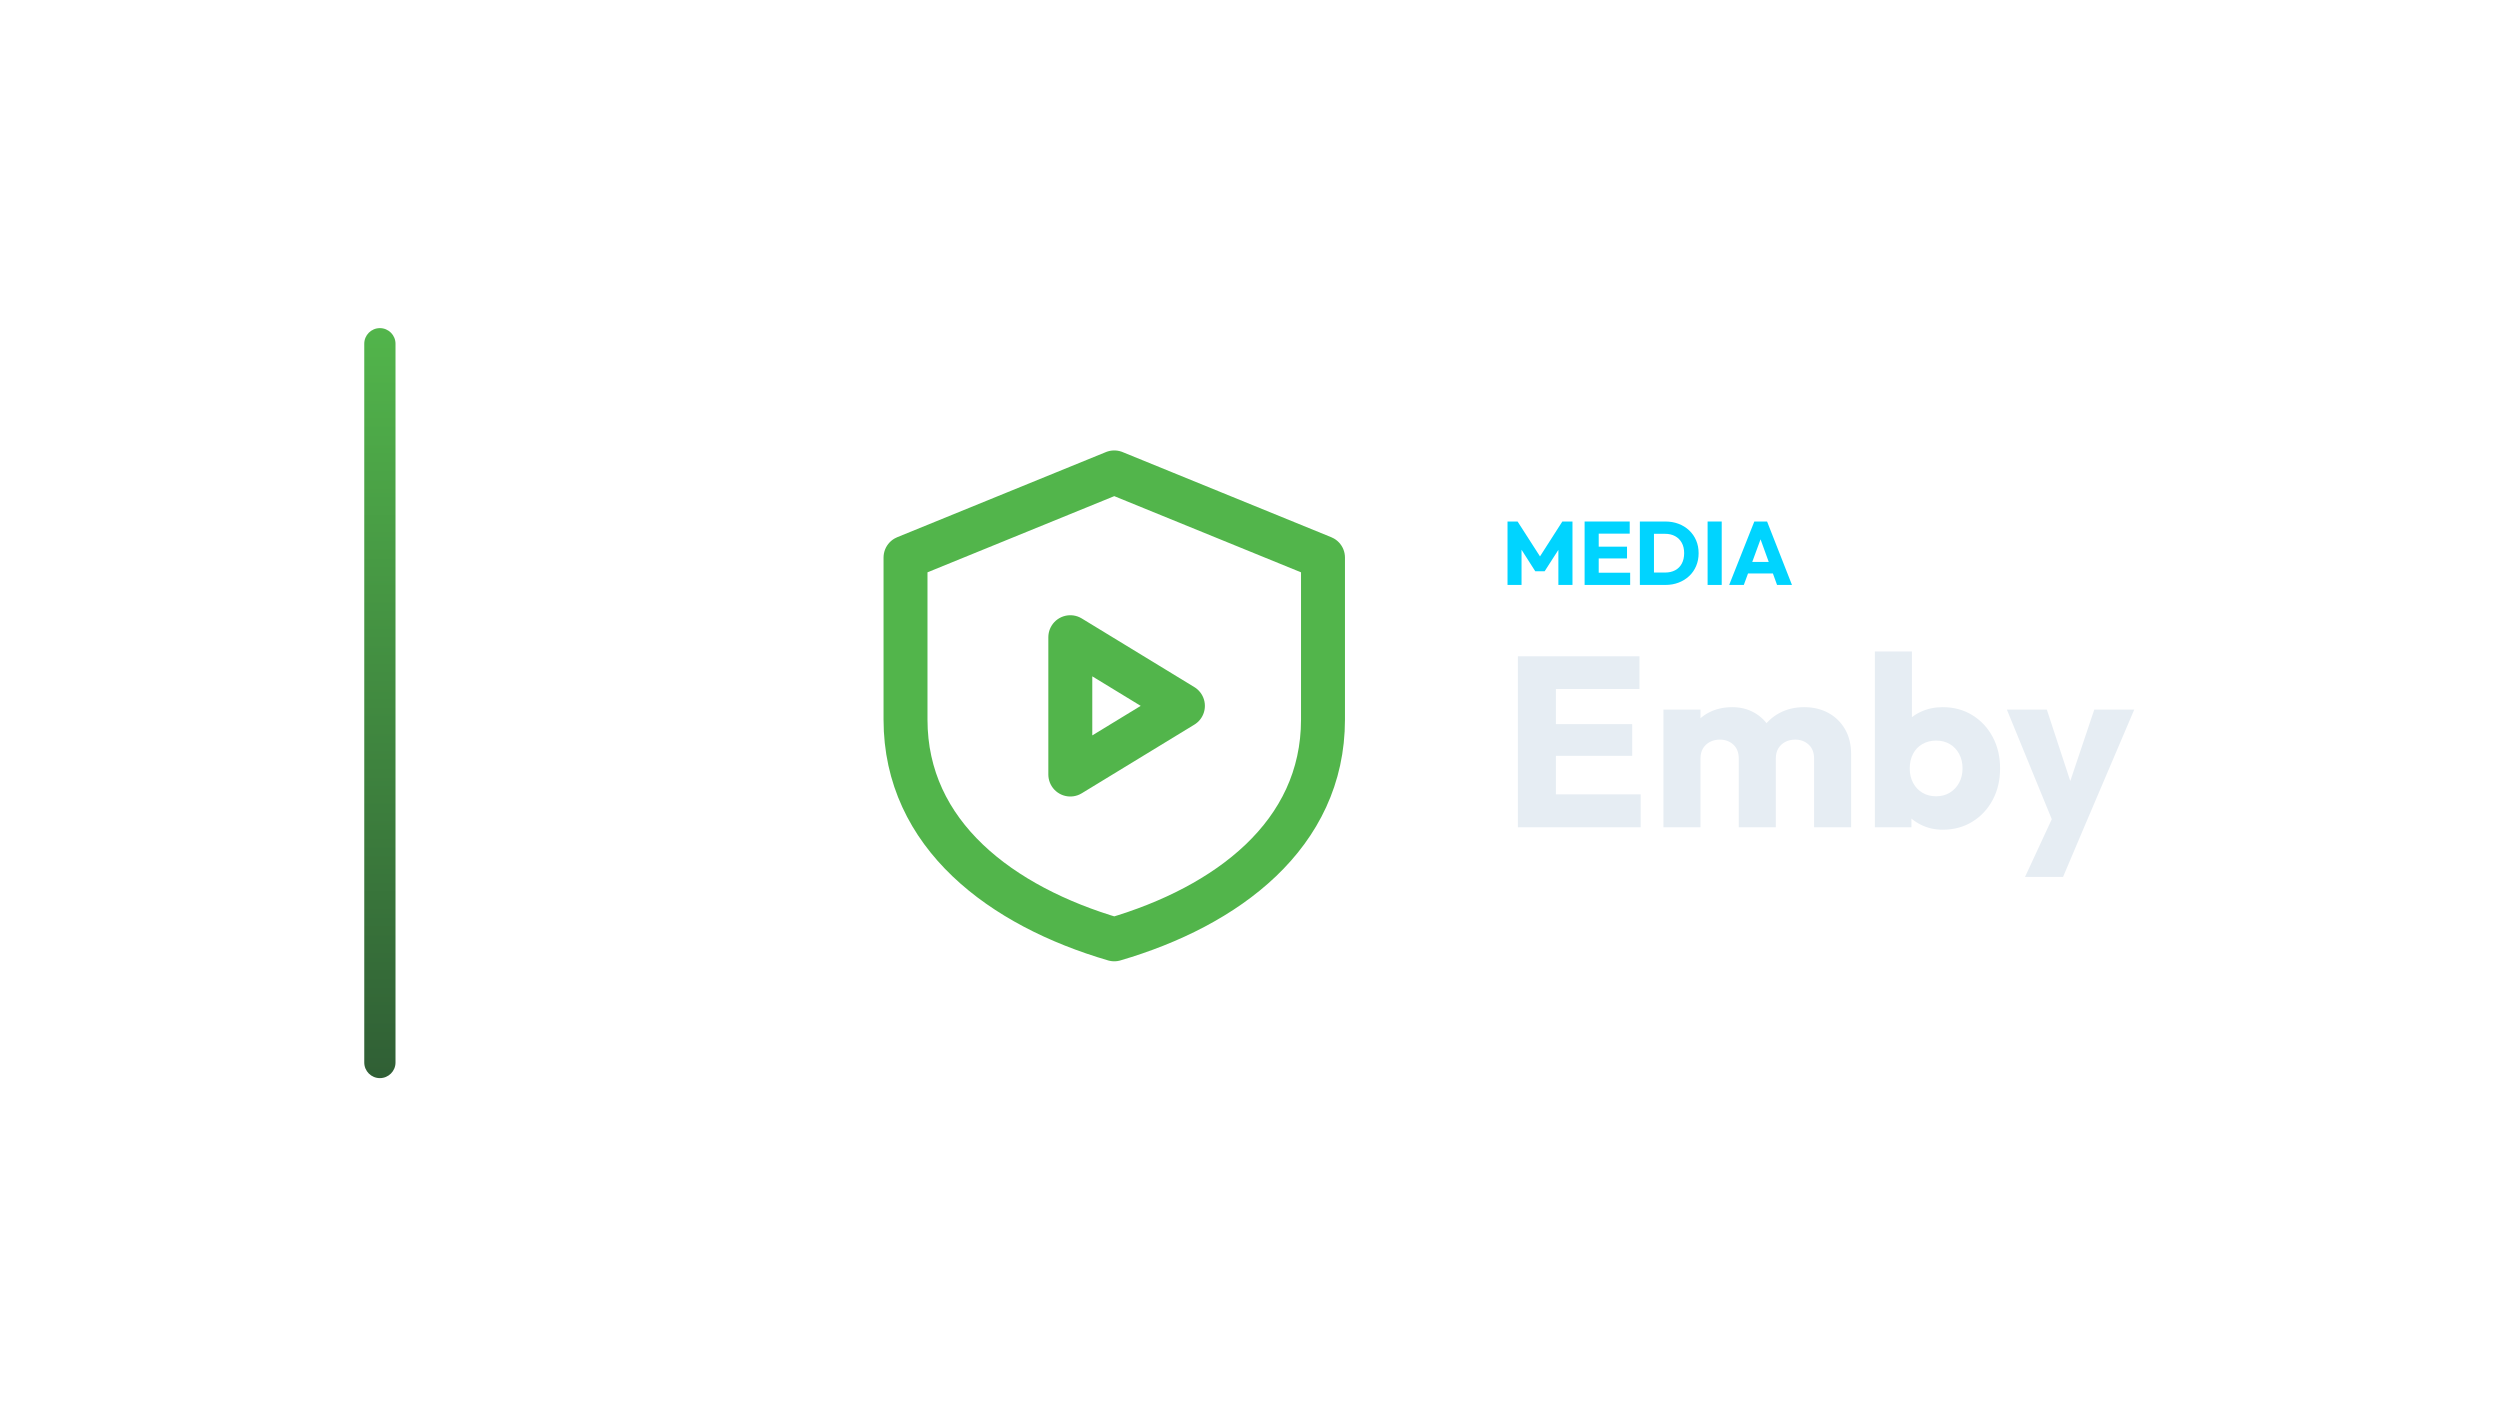
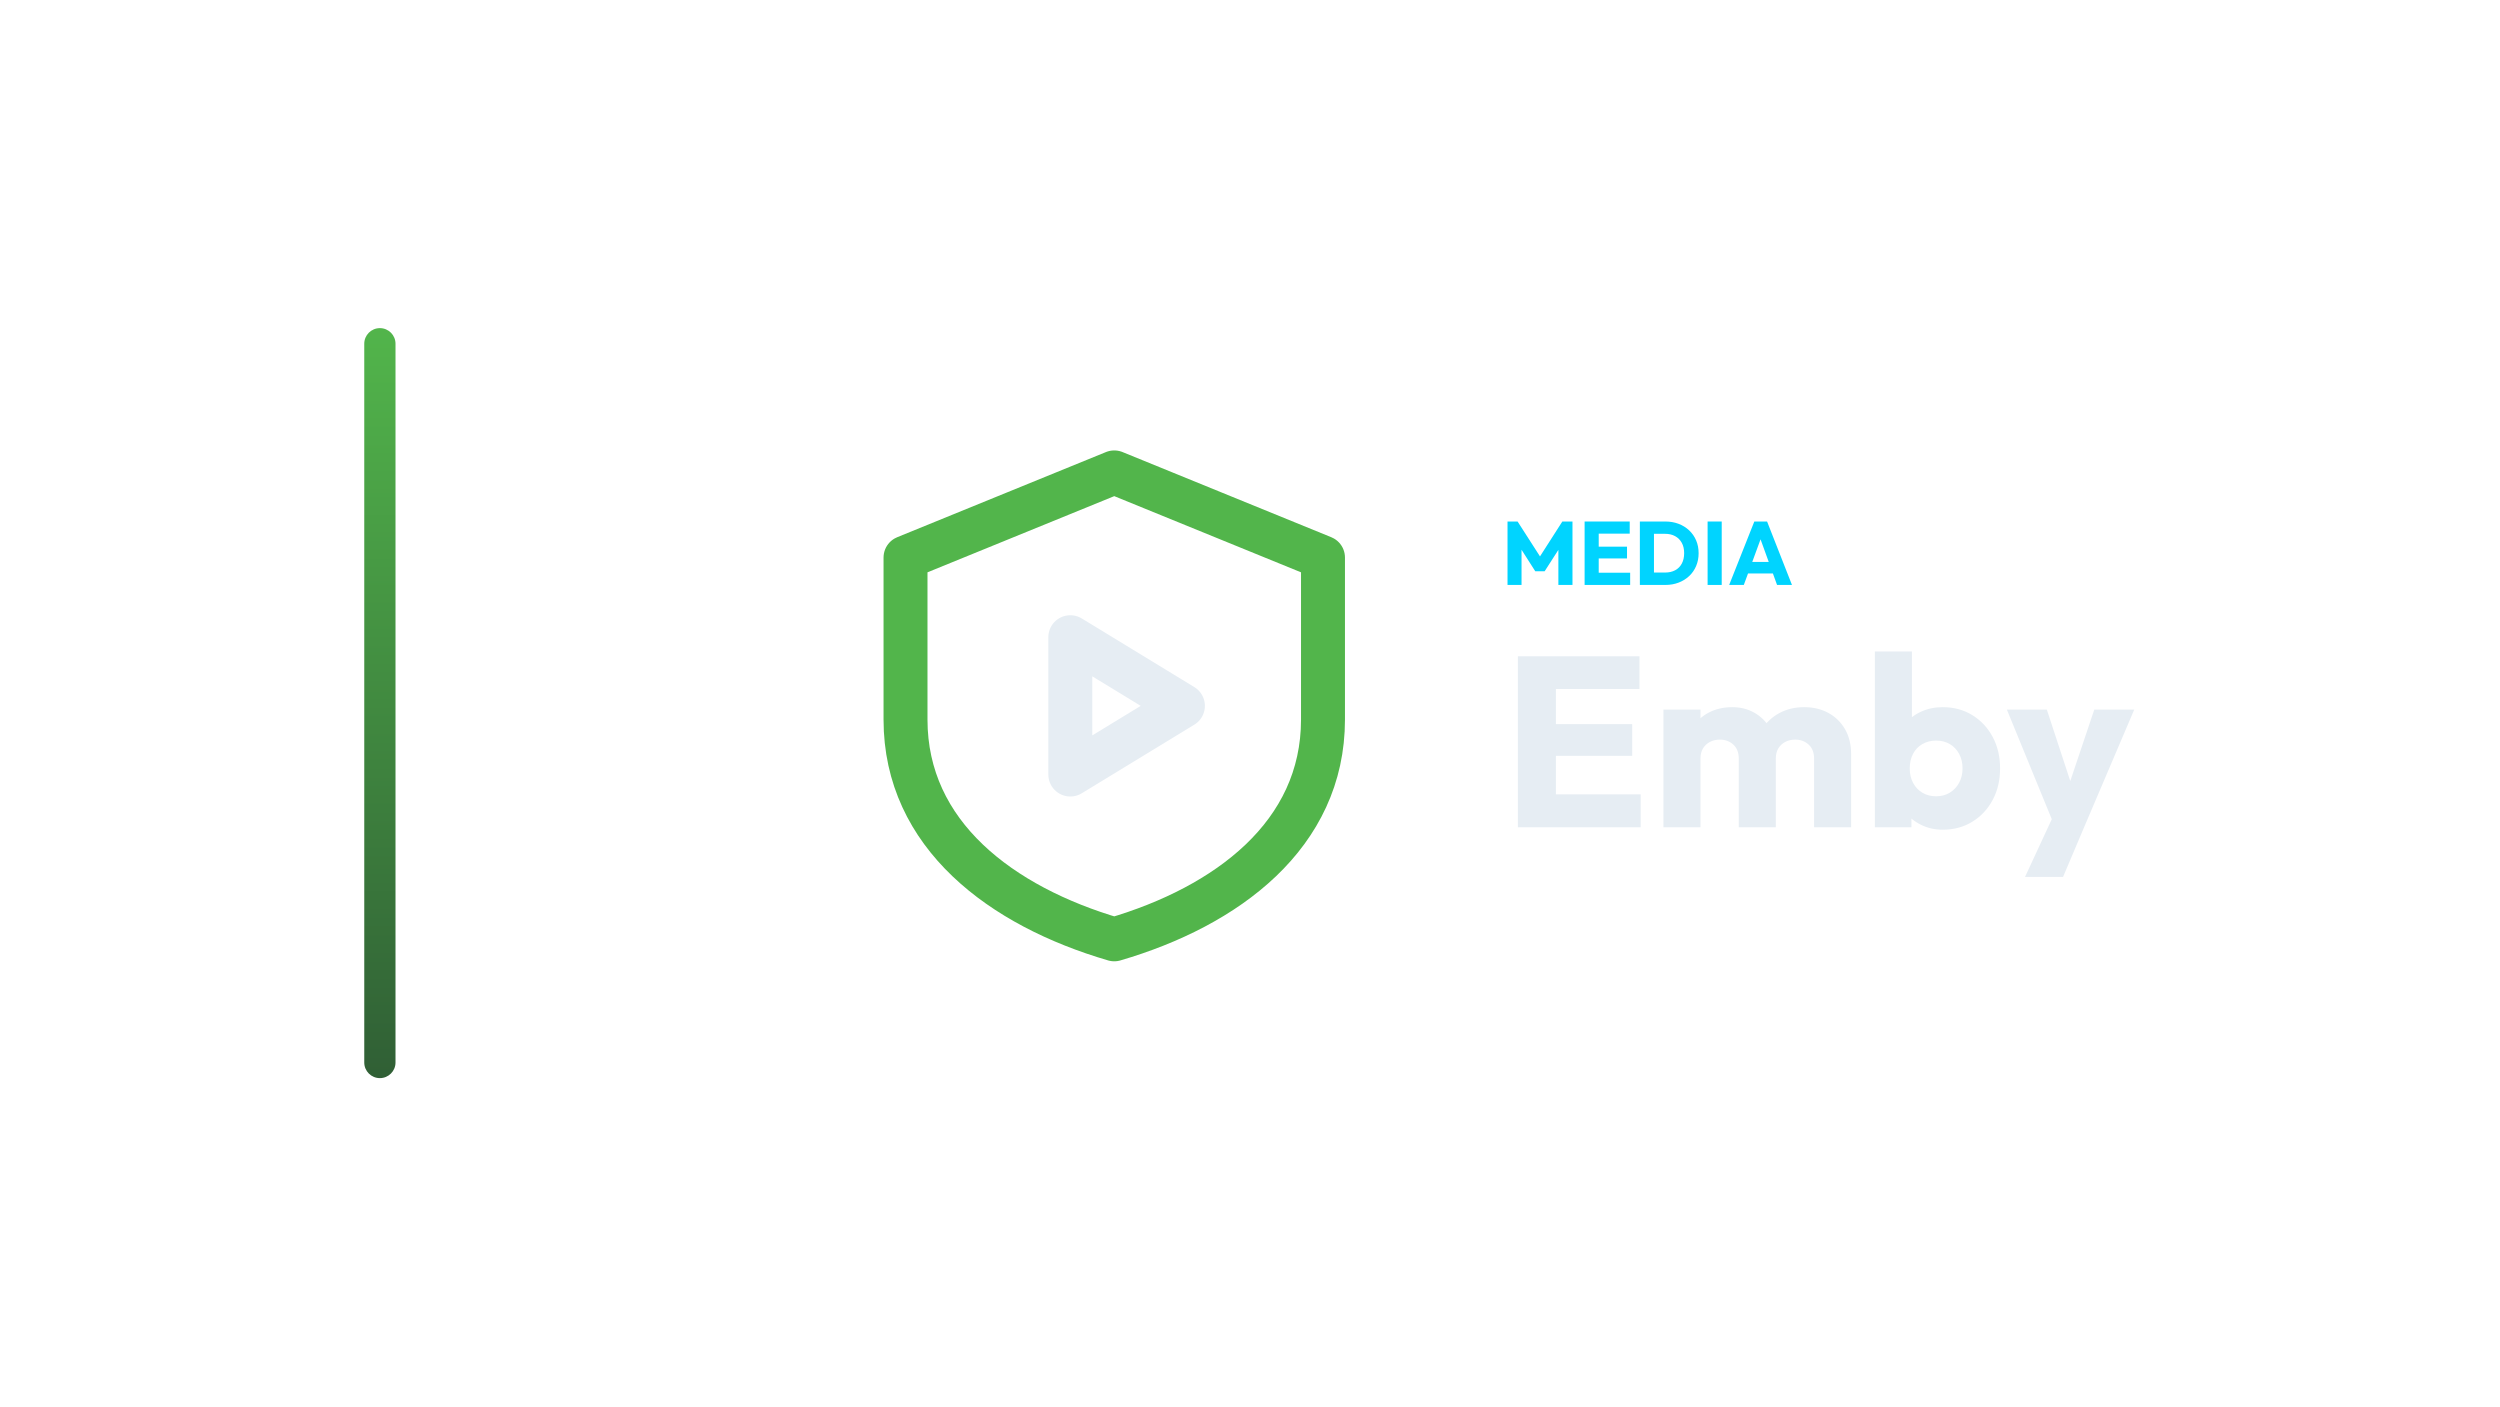
<svg xmlns="http://www.w3.org/2000/svg" width="1280" height="720" viewBox="0 0 1280 720">
  <g transform="translate(116.5,0.0)">
    <defs>
      <linearGradient id="cbRail" x1="0" y1="0" x2="0" y2="1">
        <stop offset="0%" stop-color="#52B54B" />
        <stop offset="100%" stop-color="#305F35" />
      </linearGradient>
    </defs>
    <rect x="70" y="168" width="16" height="384" rx="8.0" fill="url(#cbRail)" />
    <g transform="translate(274,180) scale(0.70312)">
      <path d="M 256 88 L 408 150 L 408 268 C 408 352 338 404 256 428 C 174 404 104 352 104 268 L 104 150 Z" fill="none" stroke="#52B54B" stroke-width="32.0" stroke-linecap="round" stroke-linejoin="round" />
-       <path d="M 224 208 L 306 258 L 224 308 Z" fill="none" stroke="#52B54B" stroke-width="32.0" stroke-linecap="round" stroke-linejoin="round" />
+       <path d="M 224 208 L 306 258 L 224 308 Z" fill="none" stroke="#E6EDF3" stroke-width="32.0" stroke-linecap="round" stroke-linejoin="round" />
    </g>
    <path d="M655.351 299.49V267.014H660.503L673.291 286.932H670.669L683.411 267.014H688.609V299.49H681.387V279.204L682.675 279.526L674.349 292.498H669.565L661.285 279.526L662.527 279.204V299.49Z" fill="#00d4ff" stroke="none" />
    <path d="M694.819 299.49V267.014H702.041V299.49ZM700.339 299.49V293.234H718.141V299.49ZM700.339 285.92V279.894H716.531V285.92ZM700.339 273.224V267.014H717.911V273.224Z" fill="#00d4ff" stroke="none" />
    <path d="M727.985 299.49V293.142H736.035Q738.979 293.142 741.187 291.969Q743.395 290.796 744.591 288.542Q745.787 286.288 745.787 283.206Q745.787 280.124 744.568 277.916Q743.349 275.708 741.164 274.512Q738.979 273.316 736.035 273.316H727.755V267.014H736.127Q739.807 267.014 742.912 268.187Q746.017 269.36 748.34 271.545Q750.663 273.73 751.928 276.697Q753.193 279.664 753.193 283.252Q753.193 286.794 751.928 289.784Q750.663 292.774 748.363 294.936Q746.063 297.098 742.958 298.294Q739.853 299.49 736.219 299.49ZM723.109 299.49V267.014H730.331V299.49Z" fill="#00d4ff" stroke="none" />
    <path d="M757.793 299.49V267.014H765.015V299.49Z" fill="#00d4ff" stroke="none" />
    <path d="M768.833 299.49 781.713 267.014H788.245L800.987 299.49H793.351L783.599 272.534H786.221L776.331 299.49ZM776.147 293.602V287.714H793.857V293.602Z" fill="#00d4ff" stroke="none" />
    <path d="M660.655 423.57V336.026H680.123V423.57ZM675.535 423.57V406.706H723.523V423.57ZM675.535 386.99V370.746H719.183V386.99ZM675.535 352.766V336.026H722.903V352.766Z" fill="#E6EDF3" stroke="none" />
    <path d="M735.179 423.57V363.306H754.151V423.57ZM773.743 423.57V388.354Q773.743 383.766 770.953 381.224Q768.163 378.682 764.071 378.682Q761.219 378.682 758.987 379.86Q756.755 381.038 755.453 383.146Q754.151 385.254 754.151 388.354L746.835 385.13Q746.835 377.938 749.935 372.792Q753.035 367.646 758.367 364.856Q763.699 362.066 770.395 362.066Q776.719 362.066 781.741 364.918Q786.763 367.77 789.739 372.854Q792.715 377.938 792.715 385.006V423.57ZM812.307 423.57V388.354Q812.307 383.766 809.517 381.224Q806.727 378.682 802.635 378.682Q799.783 378.682 797.551 379.86Q795.319 381.038 794.017 383.146Q792.715 385.254 792.715 388.354L781.803 386.866Q782.051 379.178 785.461 373.66Q788.871 368.142 794.513 365.104Q800.155 362.066 807.223 362.066Q814.167 362.066 819.561 364.98Q824.955 367.894 828.117 373.288Q831.279 378.682 831.279 386.246V423.57Z" fill="#E6EDF3" stroke="none" />
    <path d="M878.151 424.81Q872.075 424.81 866.991 422.268Q861.907 419.726 858.683 415.448Q855.459 411.17 854.963 405.838V380.418Q855.459 375.086 858.683 370.932Q861.907 366.778 866.991 364.422Q872.075 362.066 878.151 362.066Q886.707 362.066 893.341 366.158Q899.975 370.25 903.757 377.318Q907.539 384.386 907.539 393.438Q907.539 402.49 903.757 409.558Q899.975 416.626 893.341 420.718Q886.707 424.81 878.151 424.81ZM843.431 423.57V333.546H862.403V378.062L859.303 392.694L862.155 407.326V423.57ZM874.803 407.698Q878.771 407.698 881.809 405.838Q884.847 403.978 886.583 400.754Q888.319 397.53 888.319 393.438Q888.319 389.222 886.583 385.998Q884.847 382.774 881.809 380.976Q878.771 379.178 874.803 379.178Q870.835 379.178 867.735 380.976Q864.635 382.774 862.961 385.998Q861.287 389.222 861.287 393.438Q861.287 397.654 863.023 400.878Q864.759 404.102 867.797 405.9Q870.835 407.698 874.803 407.698Z" fill="#E6EDF3" stroke="none" />
    <path d="M935.811 423.818 911.011 363.306H931.471L947.219 411.294H939.655L955.775 363.306H976.235L950.443 423.818ZM920.311 448.99 938.415 409.93 950.443 423.818 939.779 448.99Z" fill="#E6EDF3" stroke="none" />
  </g>
</svg>
